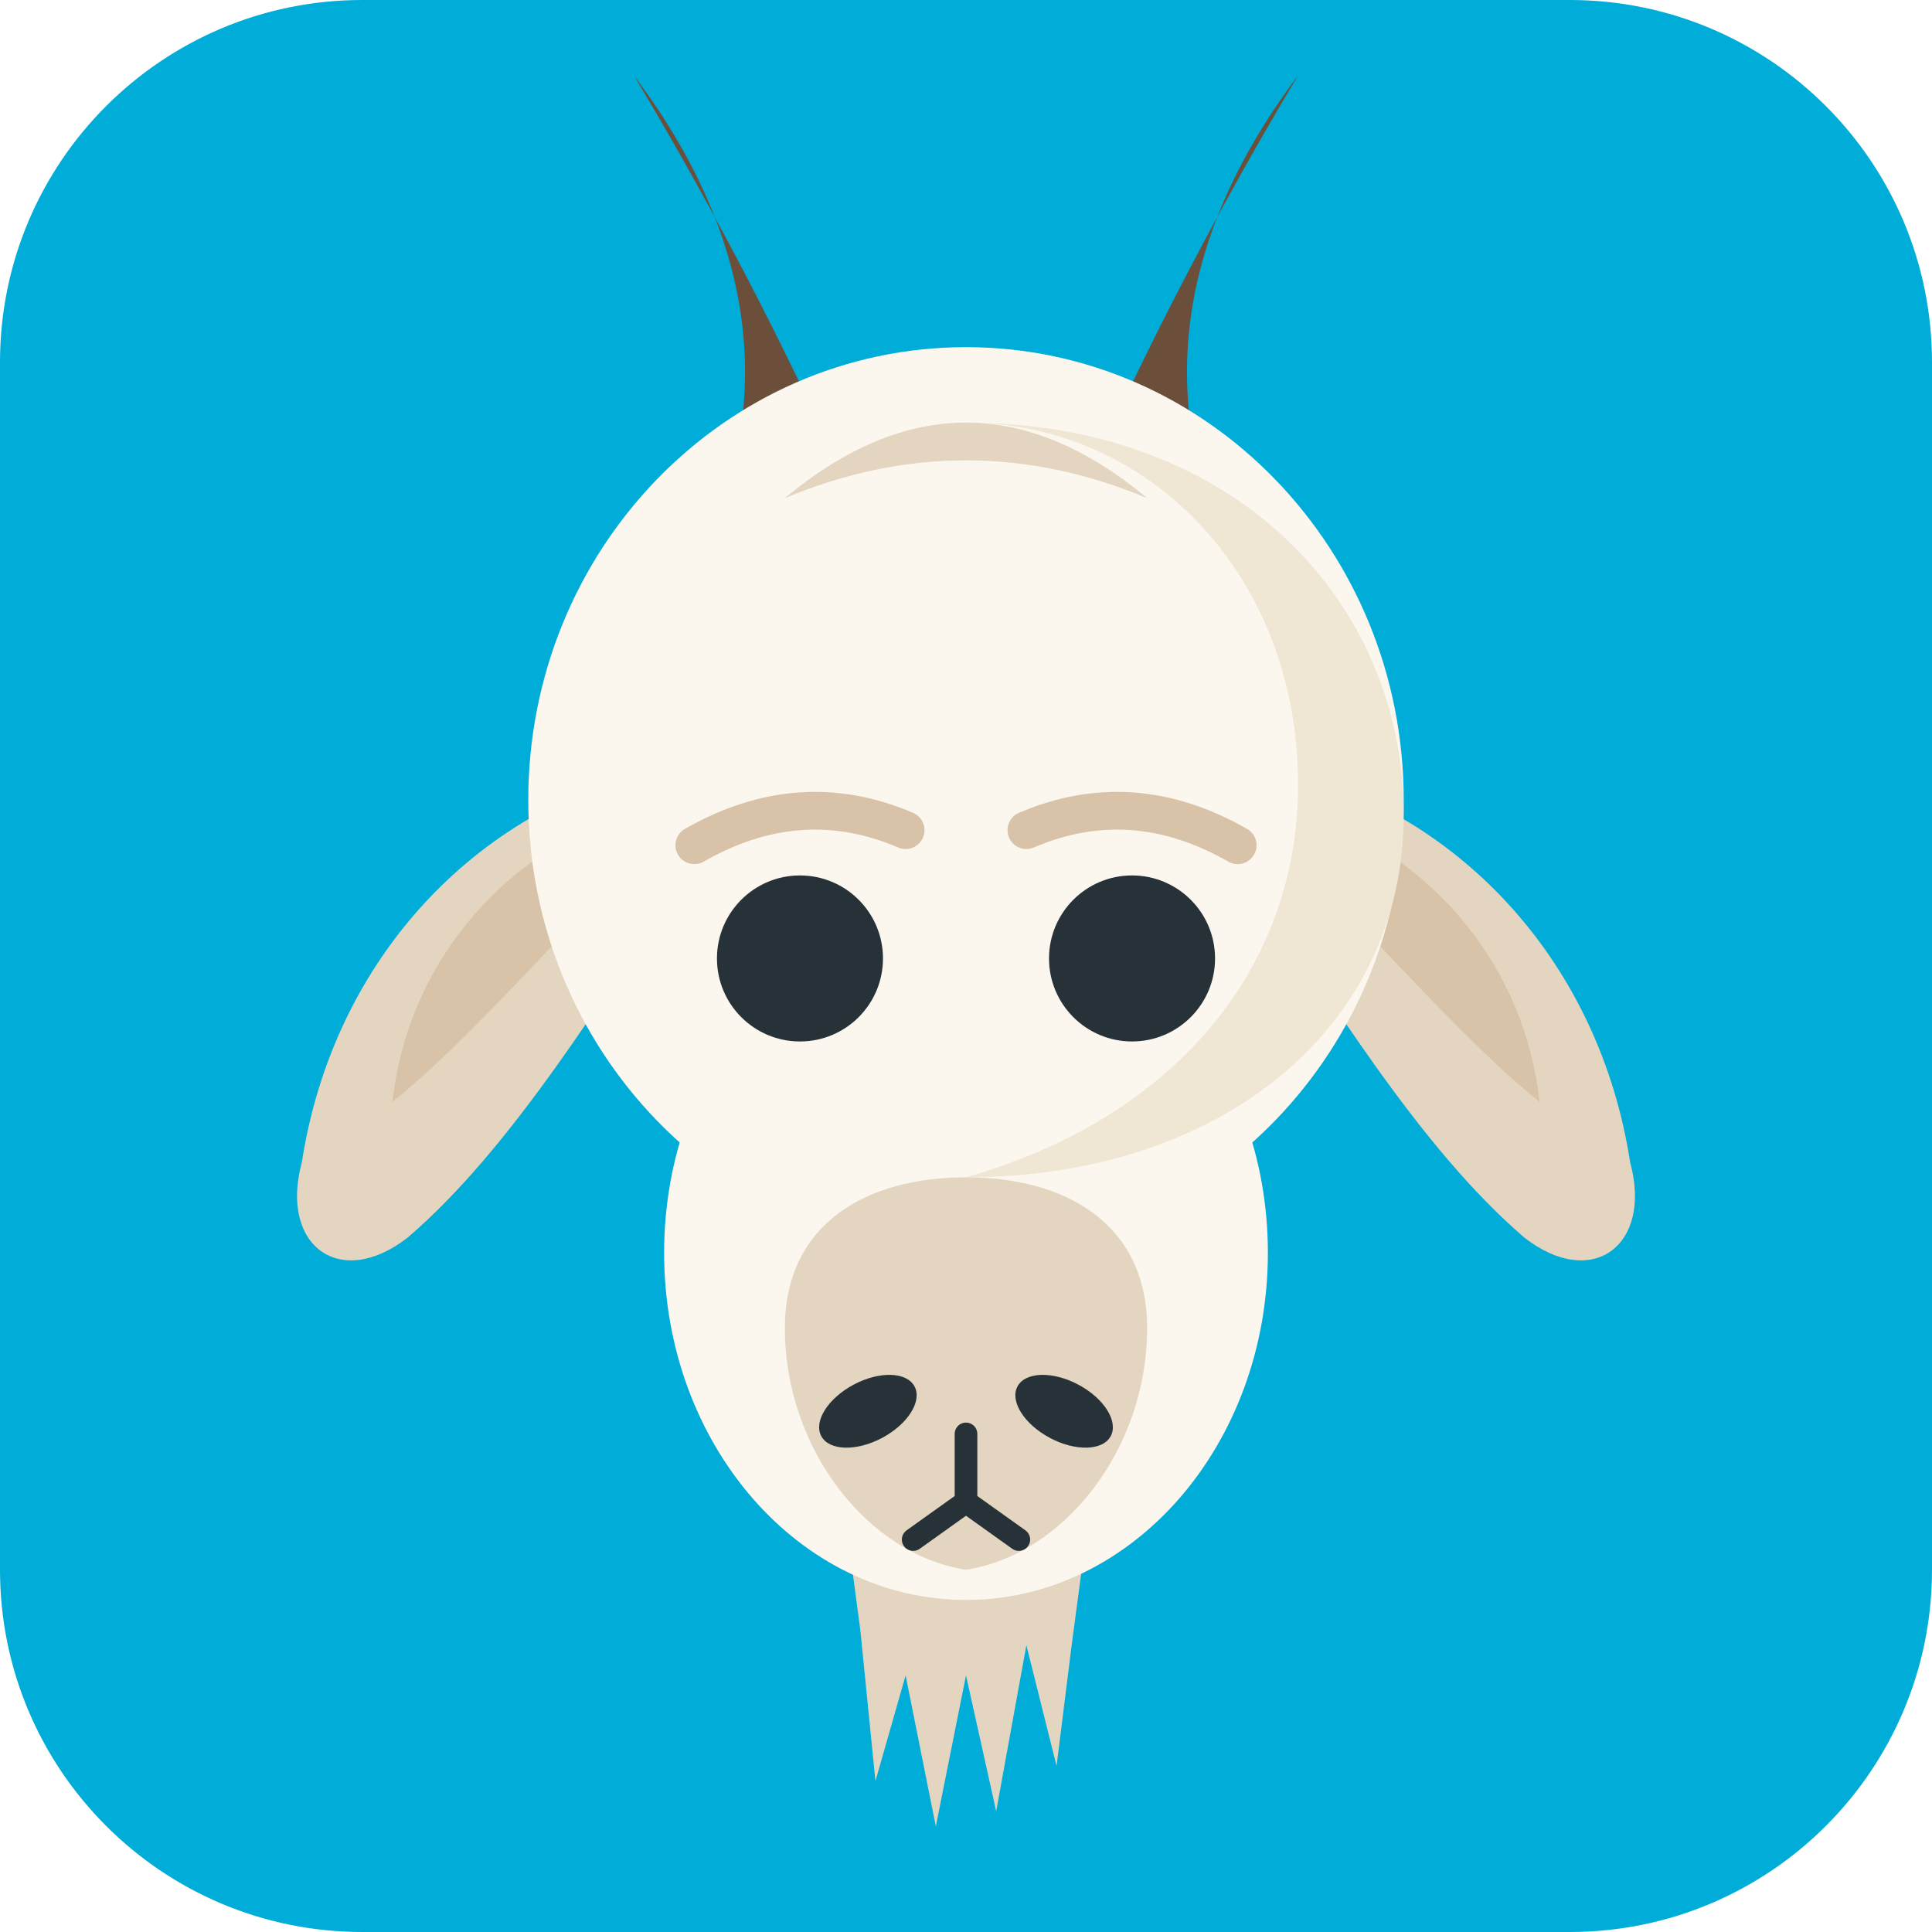
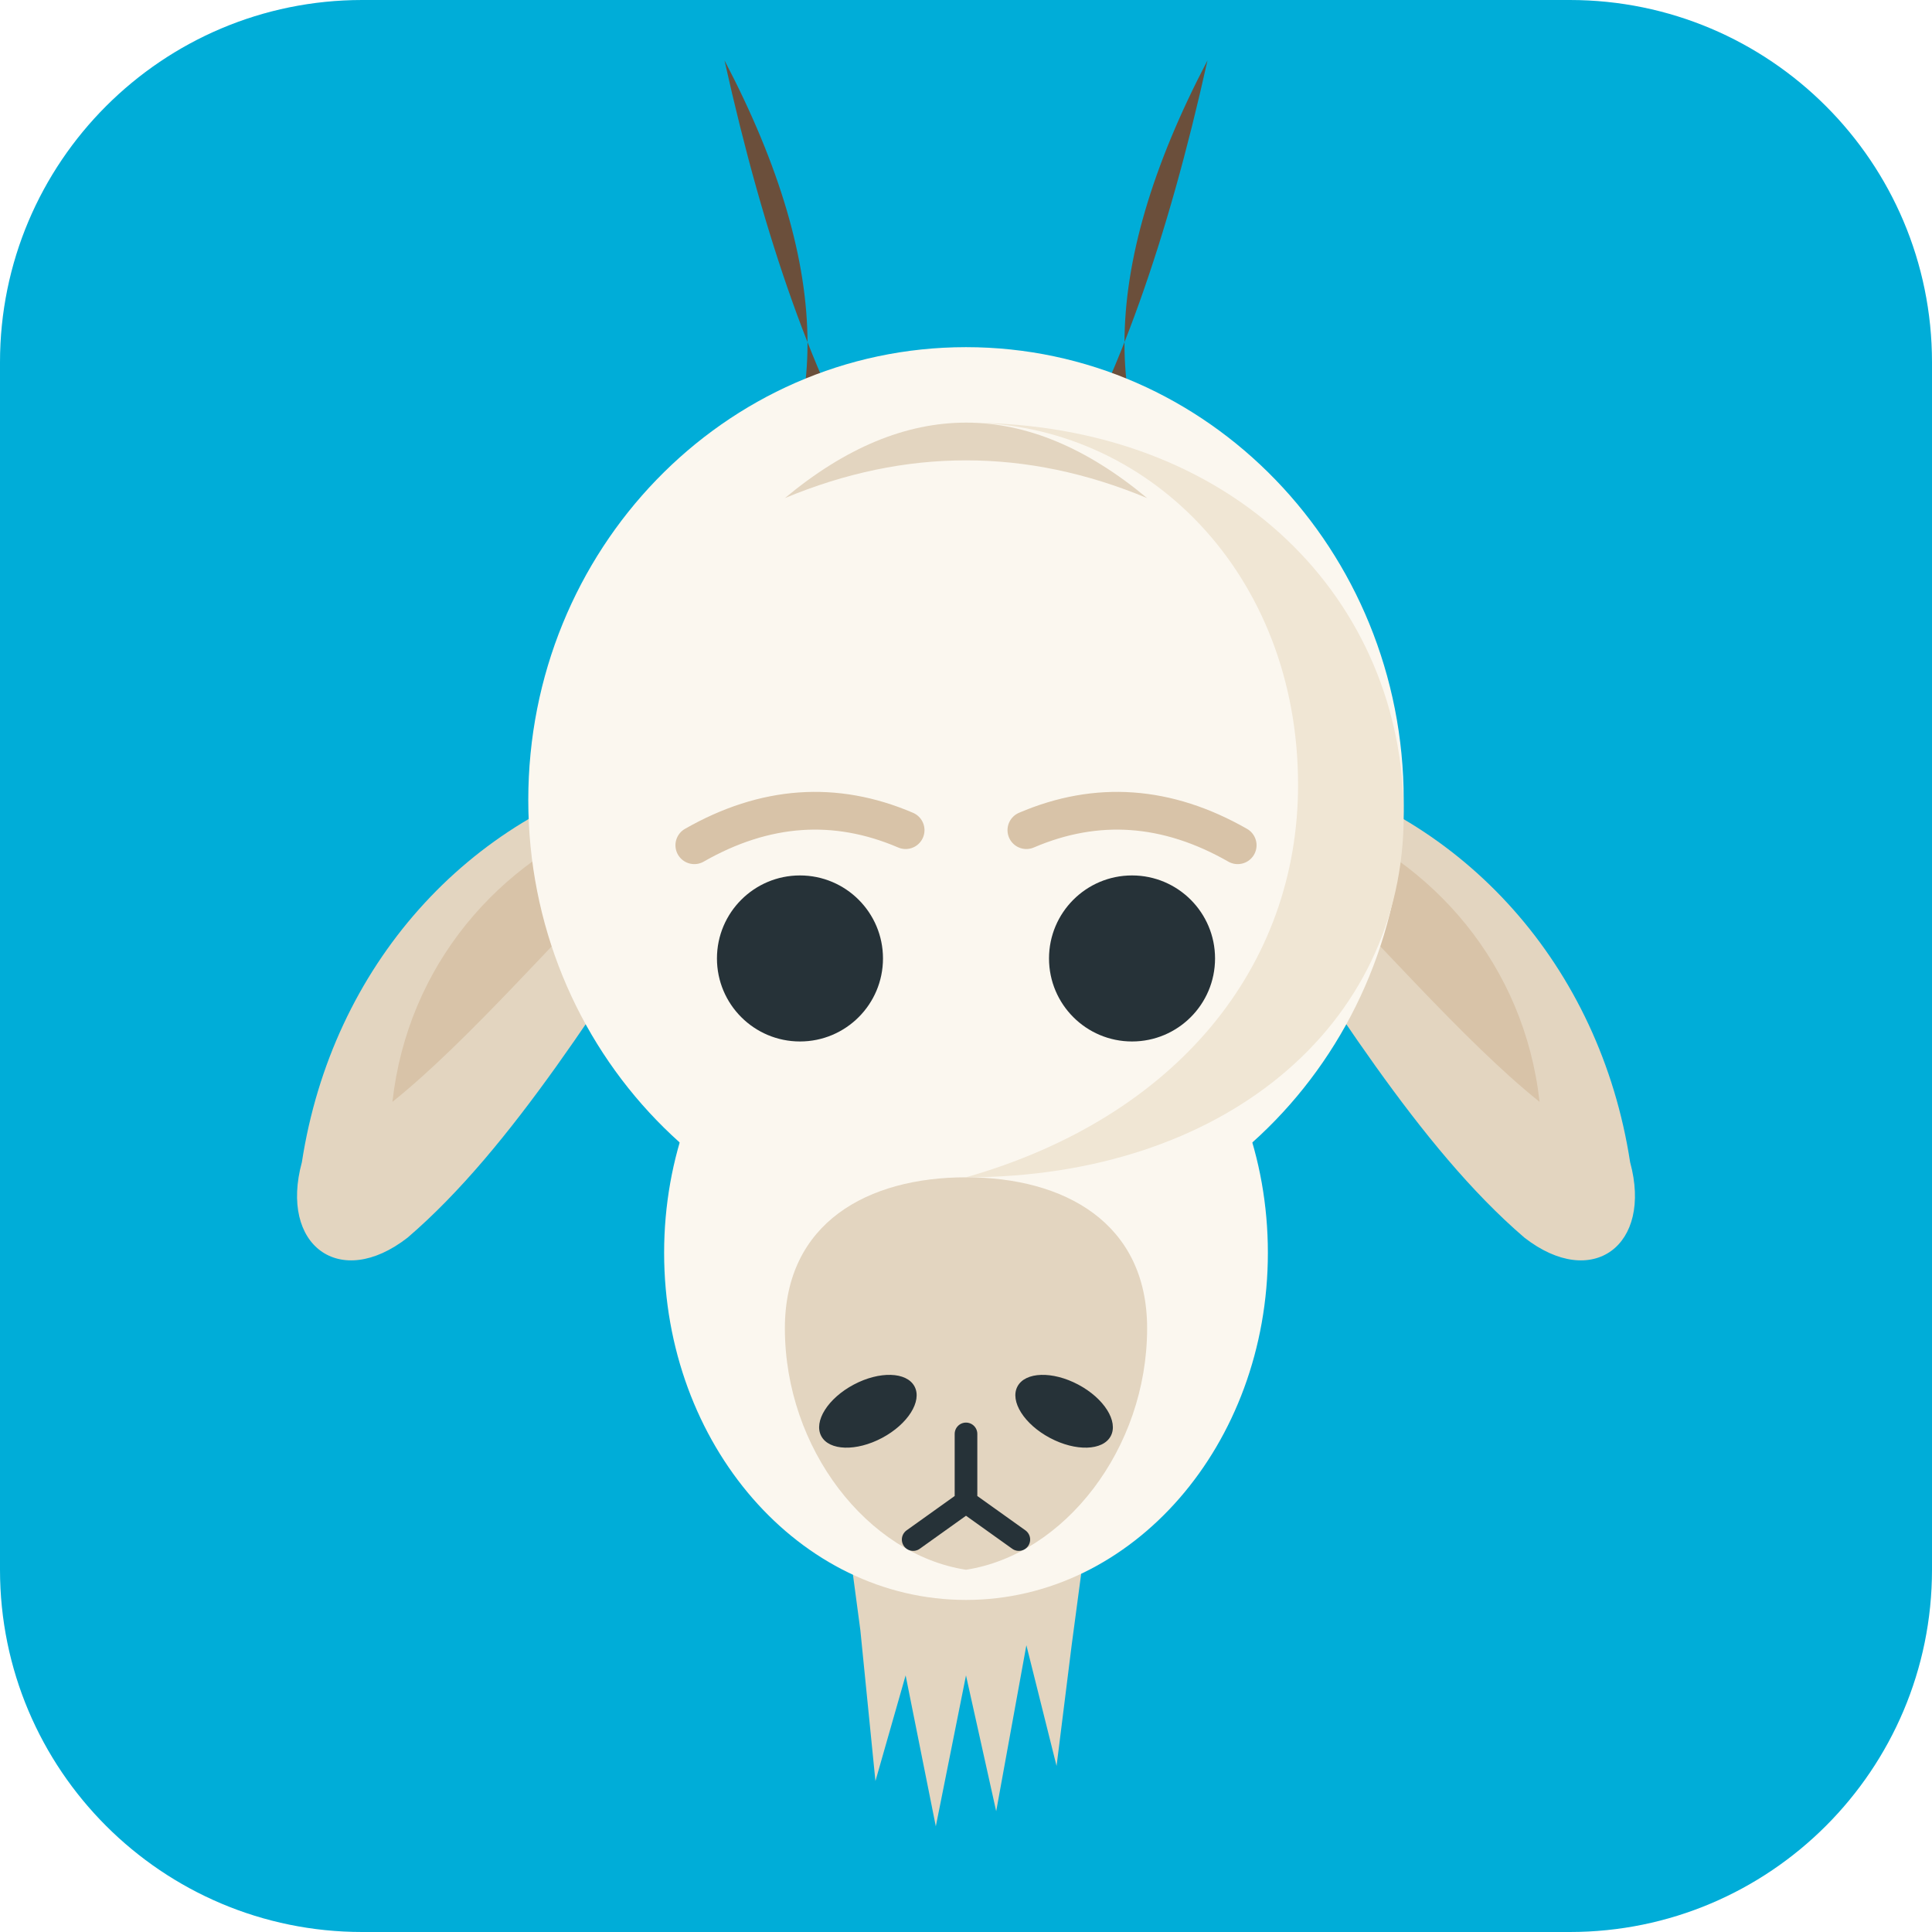
<svg xmlns="http://www.w3.org/2000/svg" viewBox="0 0 256 256">
  <rect width="256" height="256" rx="48" fill="#00ADD8" />
-   <path d="M92 76 C102 56 102 34 84 10 C96 30 106 50 112 64 Z" fill="#6B4F3B" />
-   <path d="M164 76 C154 56 154 34 172 10 C160 30 150 50 144 64 Z" fill="#6B4F3B" />
+   <path d="M96 74 Q118 50 96 8 Q104 44 116 64 Z" fill="#6B4F3B" />
+   <path d="M160 74 Q138 50 160 8 Q152 44 140 64 Z" fill="#6B4F3B" />
  <path d="M112 201 Q128 206 144 203 L142 218 L140 234 L136 218 L132 240 L128 222 L124 242 L120 222 L116 236 L114 216 Z" fill="#E3D5C0" />
  <path d="M86 102 C62 108 44 128 40 154 C37 165 45 171 54 164 C68 152 80 132 92 114 Z" fill="#E3D5C0" />
  <path d="M170 102 C194 108 212 128 216 154 C219 165 211 171 202 164 C188 152 176 132 164 114 Z" fill="#E3D5C0" />
  <path d="M82 108 C66 114 54 128 52 146 C62 138 74 124 86 112 Z" fill="#D8C3A8" />
  <path d="M174 108 C190 114 202 128 204 146 C194 138 182 124 170 112 Z" fill="#D8C3A8" />
  <ellipse cx="128" cy="106" rx="58" ry="60" fill="#FBF7EF" />
  <ellipse cx="128" cy="166" rx="40" ry="46" fill="#FBF7EF" />
  <path d="M128 56 C164 56 186 80 186 108 C186 136 162 156 128 156 C156 148 172 128 172 104 C172 76 152 56 128 56 Z" fill="#F0E6D4" />
  <path d="M104 66 Q128 46 152 66 Q128 56 104 66 Z" fill="#E3D5C0" />
  <path d="M92 112 Q106 104 120 110" stroke="#D8C3A8" stroke-width="5" fill="none" stroke-linecap="round" />
  <path d="M136 110 Q150 104 164 112" stroke="#D8C3A8" stroke-width="5" fill="none" stroke-linecap="round" />
  <circle cx="106" cy="127" r="11" fill="#263238" />
  <circle cx="150" cy="127" r="11" fill="#263238" />
  <path d="M104 176 C104 162 115 156 128 156 C141 156 152 162 152 176 C152 192 141 206 128 208 C115 206 104 192 104 176 Z" fill="#E3D5C0" />
  <ellipse cx="115" cy="187" rx="7" ry="4" transform="rotate(-28 115 187)" fill="#263238" />
  <ellipse cx="141" cy="187" rx="7" ry="4" transform="rotate(28 141 187)" fill="#263238" />
  <path d="M128 190 L128 199 L121 204 M128 199 L135 204" stroke="#263238" stroke-width="3" fill="none" stroke-linecap="round" />
</svg>
